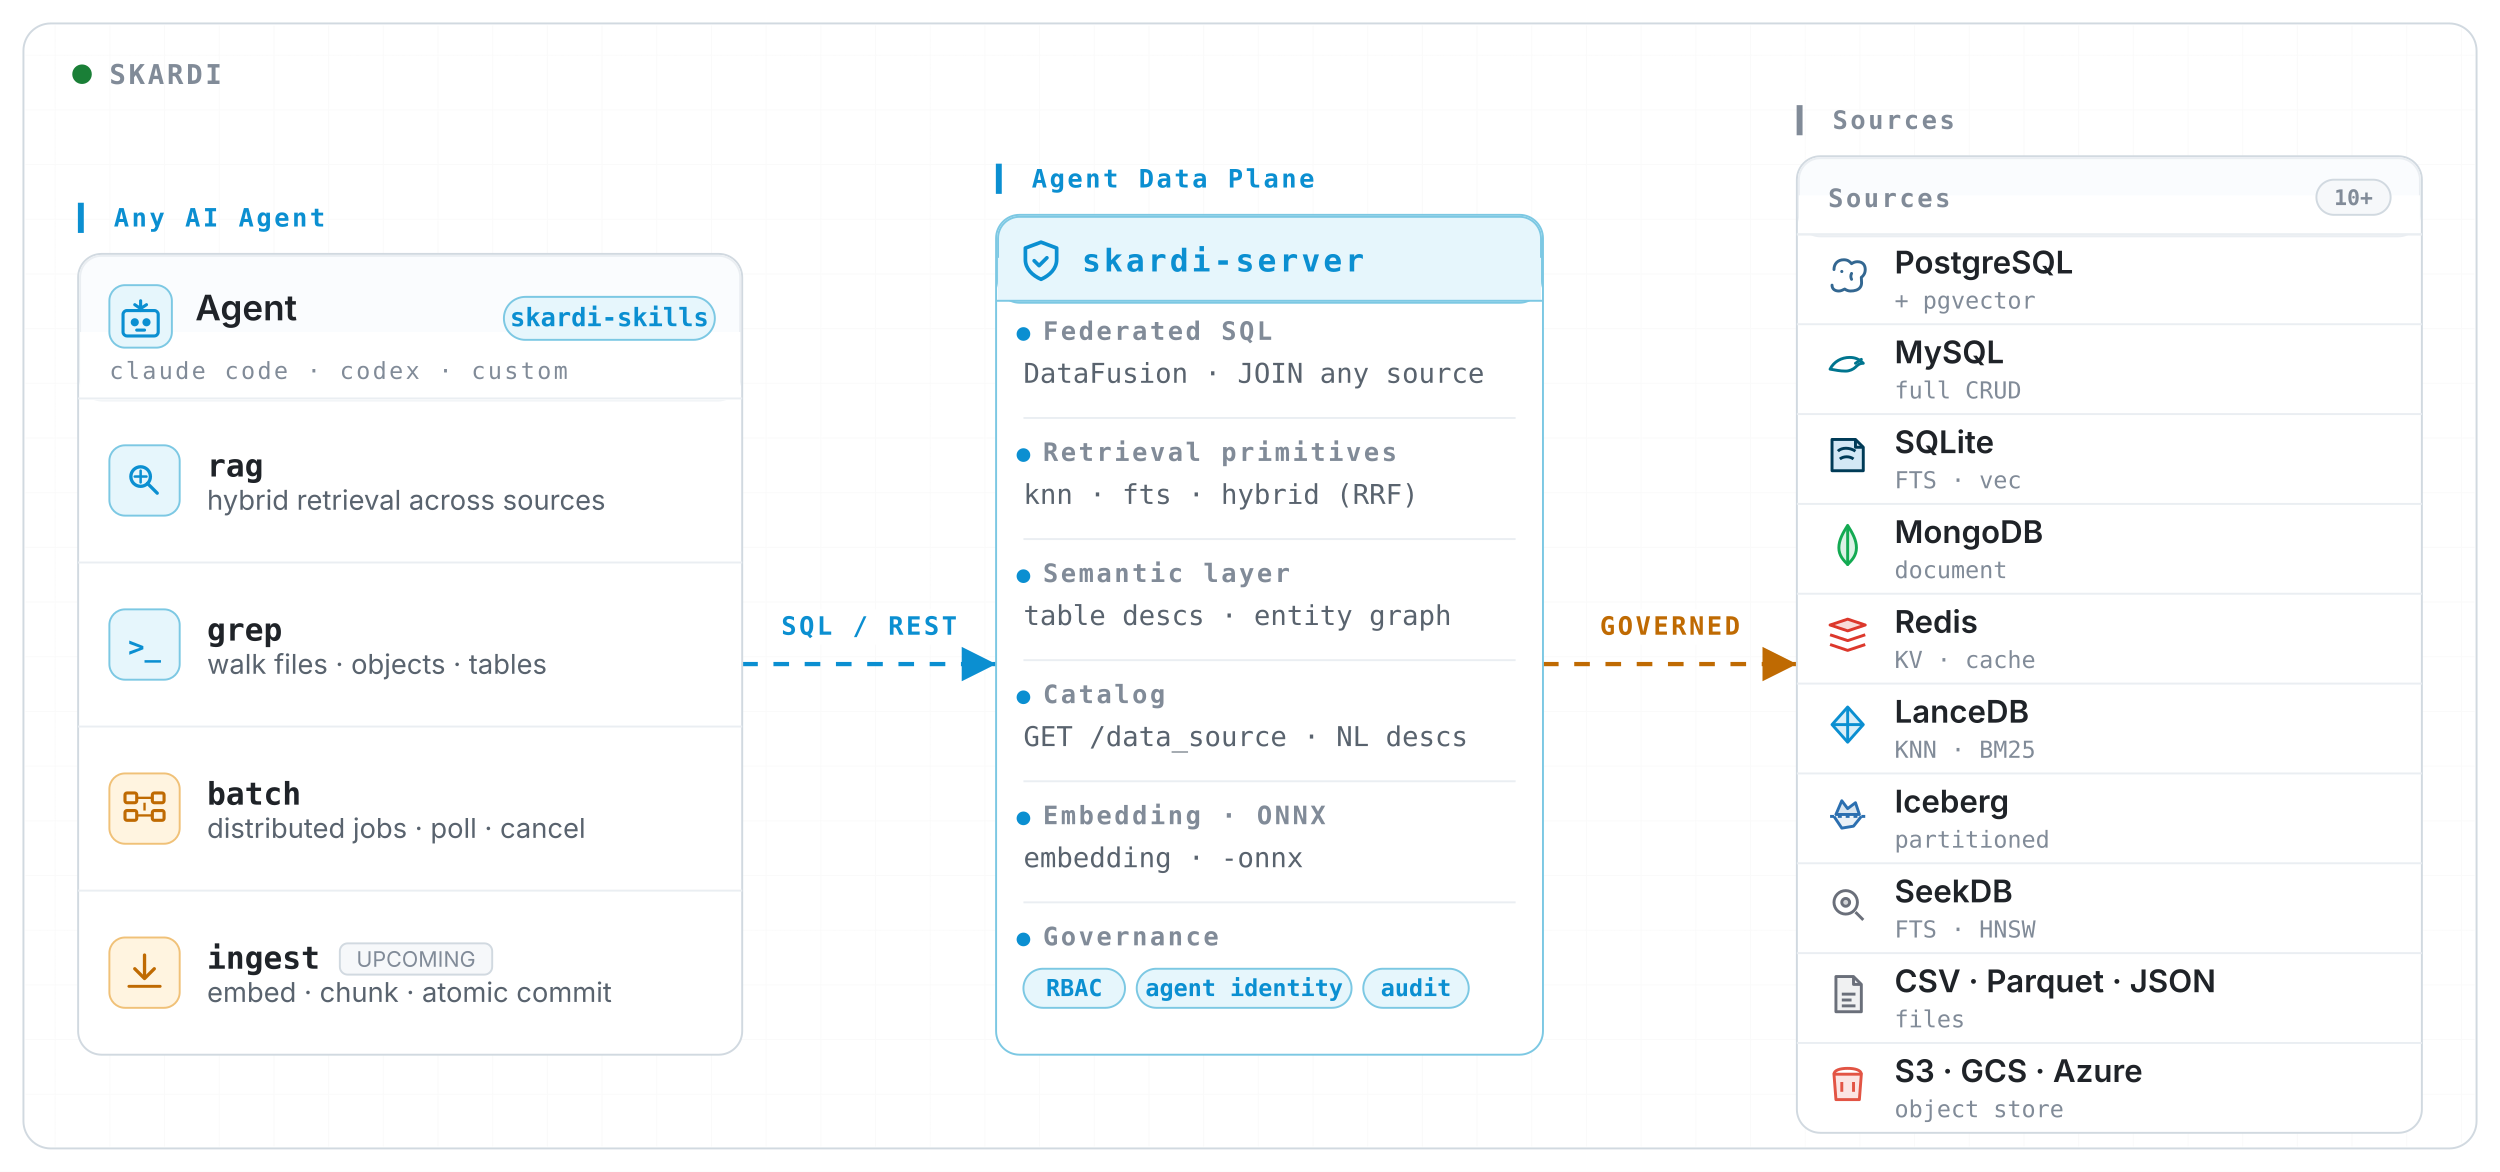
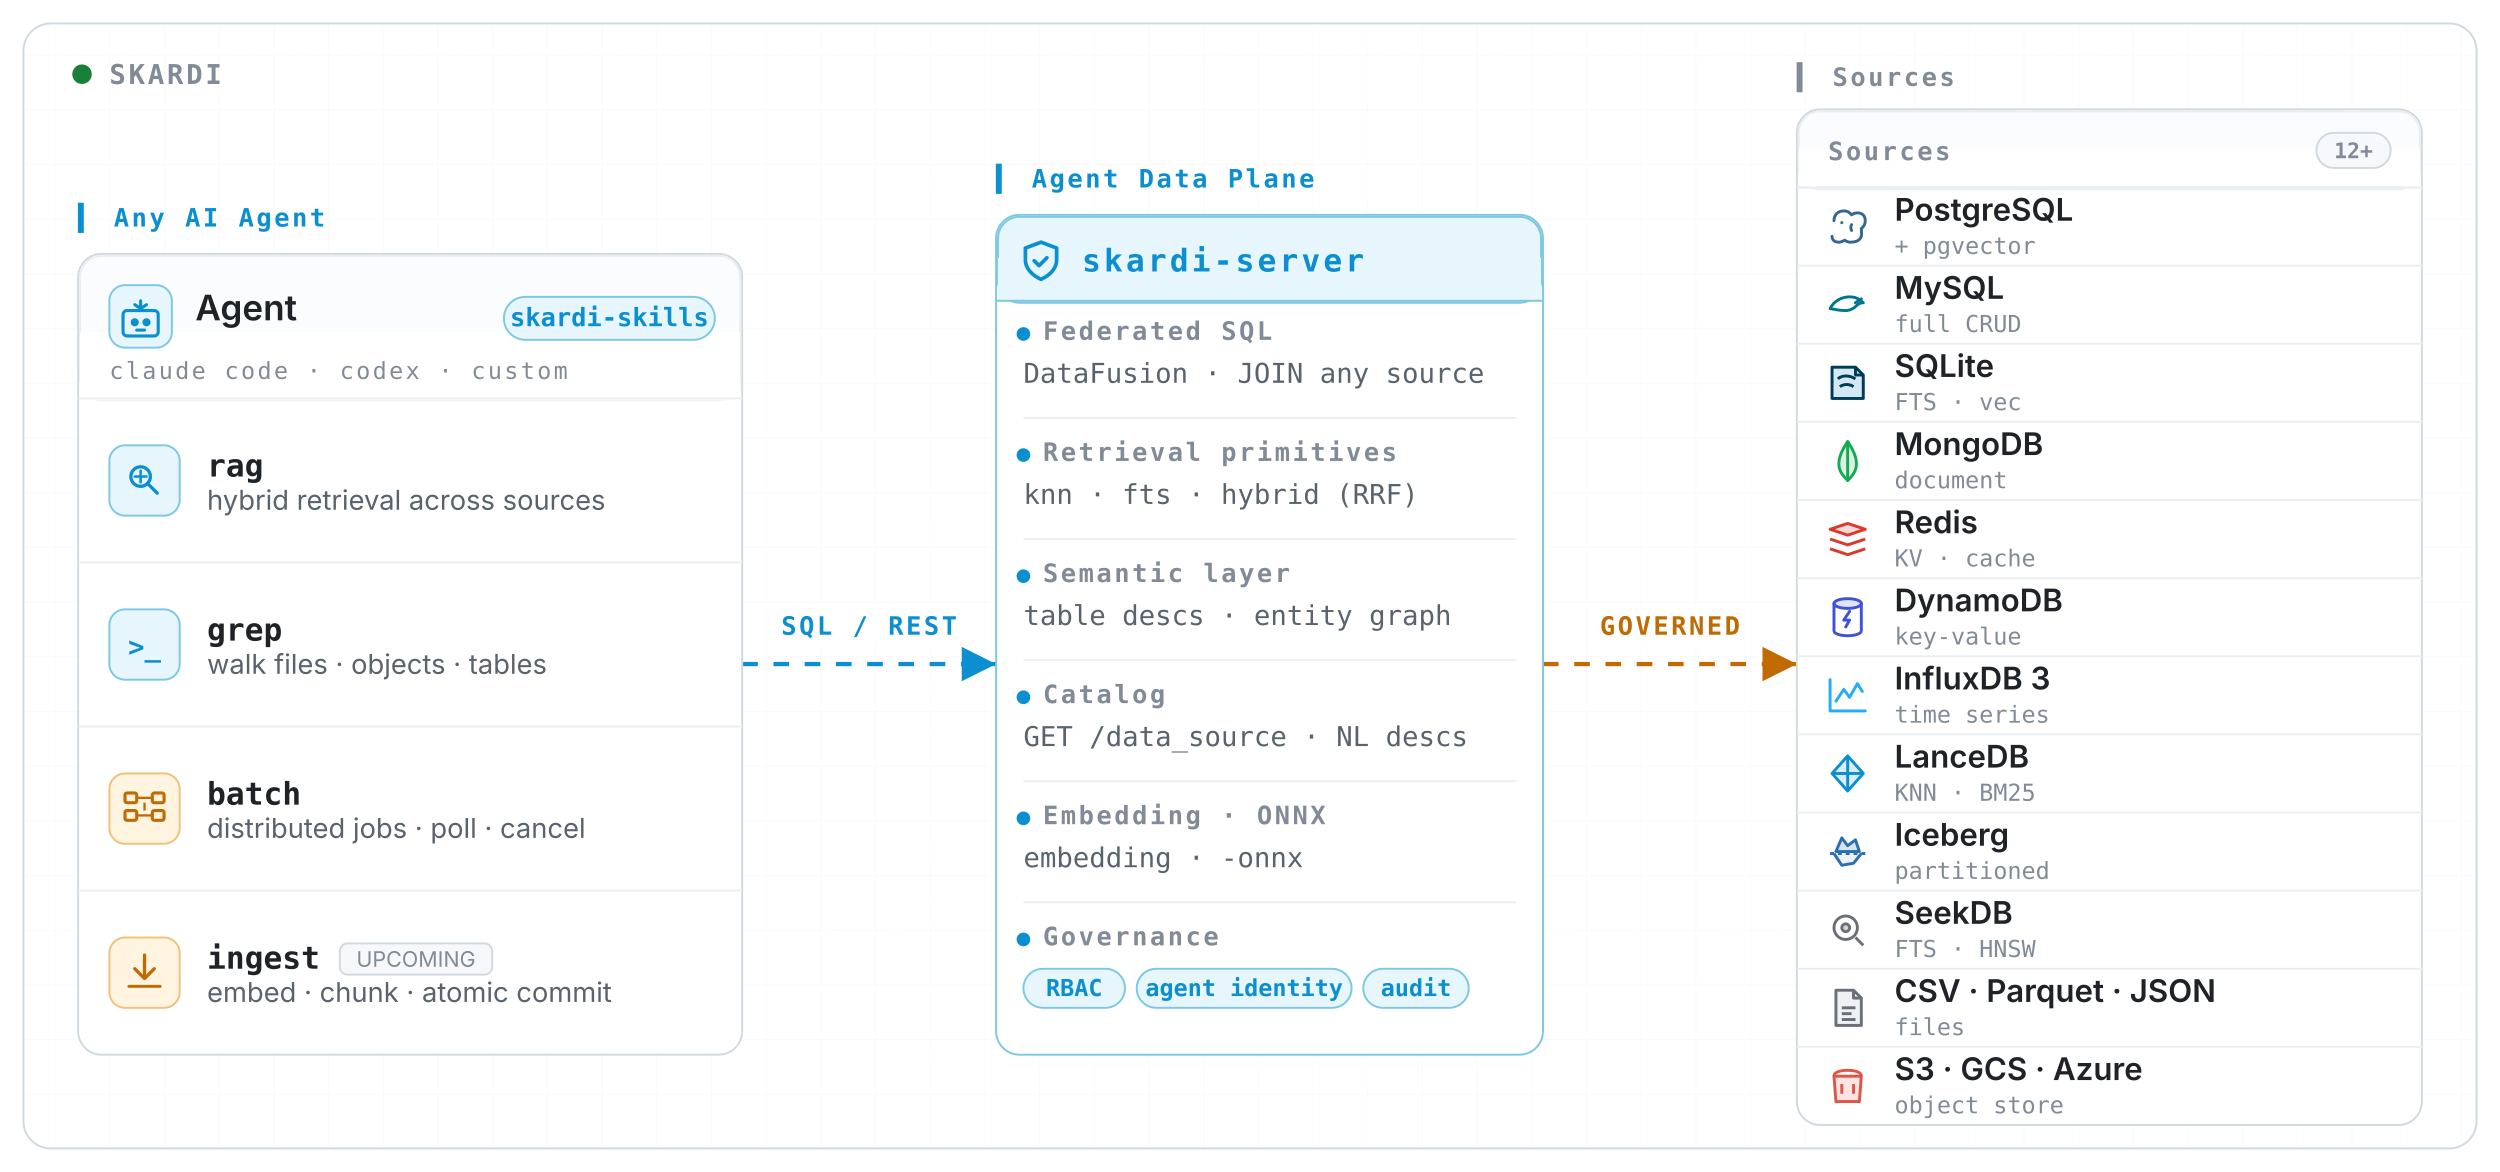
<svg xmlns="http://www.w3.org/2000/svg" viewBox="0 0 1280 600" role="img" aria-labelledby="title desc" font-family="Inter, system-ui, -apple-system, 'Segoe UI', Roboto, sans-serif">
  <defs>
    <style>
      .ink   { fill: #1f2328; }
      .ink2  { fill: #59636e; }
      .ink3  { fill: #818b98; }
      .accent{ fill: #0b8fd1; }
      .warn  { fill: #bf6a02; }
      .mono  { font-family: ui-monospace, 'SF Mono', 'JetBrains Mono', Menlo, Consolas, monospace; }
      .upper { letter-spacing: 0.10em; text-transform: uppercase; }
      .b     { font-weight: 600; }

      .card        { fill: #ffffff; stroke: #d1d9e0; }
      .card-soft   { fill: #f6f8fa; stroke: #e6ebf1; }
      .card-accent { fill: #ffffff; stroke: #7cc8e3; }
      .head-soft   { fill: #fafcfe; stroke: #eaeef2; }
      .head-accent { fill: #e6f6fc; stroke: #7cc8e3; }
      .pill-accent { fill: #e6f6fc; stroke: #7cc8e3; }
      .pill-warn   { fill: #fff4e0; stroke: #f0c178; }
      .pill-base   { fill: #f6f8fa; stroke: #d1d9e0; }
      .divider     { stroke: #eaeef2; stroke-width: 1; }
      .icon-bg     { fill: #e6f6fc; stroke: #7cc8e3; }
      .icon-bg-w   { fill: #fff4e0; stroke: #f0c178; }

      /* Marching-ants flow lines (cocoindex-style) */
      .flow-req  { animation: dash 6s linear infinite; }
      .flow-data { animation: dash-rev 5s linear infinite; }
      @keyframes dash      { to { stroke-dashoffset: -240; } }
      @keyframes dash-rev  { to { stroke-dashoffset:  240; } }

      /* Status dot heartbeat */
      .blink { animation: blink 2.4s ease-in-out infinite; transform-origin: center; }
      @keyframes blink { 0%, 100% { opacity: 1; } 50% { opacity: 0.3; } }

      /* Subtle pulse on the agent-data-plane shield */
      .pulse { animation: pulse 3.2s ease-in-out infinite; transform-origin: center; }
      @keyframes pulse { 0%, 100% { opacity: 1; } 50% { opacity: 0.55; } }

      /* Halo around skardi-server card */
      .halo { animation: halo 3.6s ease-in-out infinite; transform-origin: 700px 325px; }
      @keyframes halo {
        0%, 100% { opacity: 0.22; }
        50%      { opacity: 0.55; }
      }
    </style>
    <marker id="arrow-accent" viewBox="0 0 10 10" refX="10" refY="5" markerWidth="8" markerHeight="8" orient="auto-start-reverse">
      <path d="M0,0 L10,5 L0,10 z" fill="#0b8fd1" />
    </marker>
    <marker id="arrow-warn" viewBox="0 0 10 10" refX="10" refY="5" markerWidth="8" markerHeight="8" orient="auto-start-reverse">
      <path d="M0,0 L10,5 L0,10 z" fill="#bf6a02" />
    </marker>
    <pattern id="grid" width="28" height="28" patternUnits="userSpaceOnUse">
      <path d="M 28 0 L 0 0 0 28" fill="none" stroke="#1f2328" stroke-opacity="0.035" stroke-width="1" />
    </pattern>
  </defs>
  <rect x="0" y="0" width="1280" height="600" fill="#ffffff" />
  <rect x="12" y="12" width="1256" height="576" rx="14" ry="14" fill="#ffffff" stroke="#d1d9e0" />
  <rect x="13" y="13" width="1254" height="574" rx="13" ry="13" fill="url(#grid)" opacity="0.7" />
  <g transform="translate(36, 38)">
    <circle class="blink" cx="6" cy="0" r="5" fill="#1a7f37" />
    <text x="20" y="5" class="mono ink3 upper b" font-size="14">SKARDI</text>
  </g>
  <path d="M 380 340 C 420 340, 470 340, 510 340" fill="none" stroke="#0b8fd1" stroke-width="2.2" stroke-dasharray="8 8" class="flow-req" marker-end="url(#arrow-accent)" />
  <rect x="408" y="312" width="74" height="18" rx="4" ry="4" fill="#ffffff" opacity="0.94" />
  <text x="445" y="325" text-anchor="middle" class="mono accent upper b" font-size="13">SQL / REST</text>
  <path d="M 790 340 C 830 340, 880 340, 920 340" fill="none" stroke="#bf6a02" stroke-width="2.2" stroke-dasharray="8 8" class="flow-data" marker-end="url(#arrow-warn)" />
  <rect x="818" y="312" width="74" height="18" rx="4" ry="4" fill="#ffffff" opacity="0.94" />
  <text x="855" y="325" text-anchor="middle" class="mono warn upper b" font-size="13">GOVERNED</text>
  <text x="40" y="116" class="mono accent upper b" font-size="13">▍ Any AI Agent</text>
  <g transform="translate(40, 130)">
    <rect class="card" x="0" y="0" width="340" height="410" rx="12" ry="12" />
    <rect class="head-soft" x="1" y="1" width="338" height="74" rx="11" ry="11" />
    <rect fill="#ffffff" x="1" y="40" width="338" height="35" />
    <line x1="0" y1="74" x2="340" y2="74" class="divider" />
    <g transform="translate(16, 16)">
      <rect class="icon-bg" x="0" y="0" width="32" height="32" rx="8" ry="8" />
      <g transform="translate(4, 4)" fill="none" stroke="#0b8fd1" stroke-width="1.6" stroke-linecap="round" stroke-linejoin="round">
        <rect x="3" y="9" width="18" height="13" rx="2" />
        <circle cx="9" cy="15" r="1.3" fill="#0b8fd1" />
        <circle cx="15" cy="15" r="1.3" fill="#0b8fd1" />
        <path d="M10 19h4" />
        <path d="M12 4v5M9 6l3 2 3-2" />
      </g>
    </g>
    <text x="60" y="34" class="ink b" font-size="18">Agent</text>
    <text x="16" y="64" class="mono ink3 upper" font-size="12">claude code · codex · custom</text>
    <g transform="translate(218, 22)">
      <rect class="pill-accent" width="108" height="22" rx="11" ry="11" />
      <text x="54" y="15" text-anchor="middle" class="mono accent b" font-size="13">skardi-skills</text>
    </g>
    <line x1="0" y1="158" x2="340" y2="158" class="divider" />
    <line x1="0" y1="242" x2="340" y2="242" class="divider" />
    <line x1="0" y1="326" x2="340" y2="326" class="divider" />
    <g transform="translate(16, 98)">
      <rect class="icon-bg" x="0" y="0" width="36" height="36" rx="8" ry="8" />
      <g transform="translate(8, 8)" fill="none" stroke="#0b8fd1" stroke-width="1.7" stroke-linecap="round">
        <circle cx="8" cy="8" r="5" />
        <path d="M11.5 11.5l5 5" />
        <path d="M5 8h6M8 5v6" stroke-width="1.3" />
      </g>
      <text x="50" y="16" class="mono ink b" font-size="16">rag</text>
      <text x="50" y="33" class="ink2" font-size="14">hybrid retrieval across sources</text>
    </g>
    <g transform="translate(16, 182)">
      <rect class="icon-bg" x="0" y="0" width="36" height="36" rx="8" ry="8" />
      <text x="18" y="24" text-anchor="middle" class="mono accent b" font-size="14">&gt;_</text>
      <text x="50" y="16" class="mono ink b" font-size="16">grep</text>
      <text x="50" y="33" class="ink2" font-size="14">walk files · objects · tables</text>
    </g>
    <g transform="translate(16, 266)">
      <rect class="icon-bg-w" x="0" y="0" width="36" height="36" rx="8" ry="8" />
      <g transform="translate(8, 8)" fill="none" stroke="#bf6a02" stroke-width="1.6" stroke-linejoin="round">
        <rect x="0" y="2" width="6" height="5" rx="1" />
        <rect x="14" y="2" width="6" height="5" rx="1" />
        <rect x="0" y="11" width="6" height="5" rx="1" />
        <rect x="14" y="11" width="6" height="5" rx="1" />
        <path d="M6 4.5h8M6 13.5h8M10 7v4" stroke-width="1.2" />
      </g>
      <text x="50" y="16" class="mono ink b" font-size="16">batch</text>
      <text x="50" y="33" class="ink2" font-size="14">distributed jobs · poll · cancel</text>
    </g>
    <g transform="translate(16, 350)">
      <rect class="icon-bg-w" x="0" y="0" width="36" height="36" rx="8" ry="8" />
      <g transform="translate(8, 8)" fill="none" stroke="#bf6a02" stroke-width="1.7" stroke-linecap="round" stroke-linejoin="round">
        <path d="M10 1v11" />
        <path d="M5 8l5 5 5-5" />
        <path d="M2 17h16" stroke-width="1.5" />
      </g>
      <text x="50" y="16" class="mono ink b" font-size="16">ingest</text>
      <g transform="translate(118, 3)">
        <rect class="pill-base" width="78" height="16" rx="4" ry="4" />
        <text x="39" y="12" text-anchor="middle" class="ink3" font-size="11">UPCOMING</text>
      </g>
      <text x="50" y="33" class="ink2" font-size="14">embed · chunk · atomic commit</text>
    </g>
  </g>
  <text x="510" y="96" class="mono accent upper b" font-size="13">▍ Agent Data Plane</text>
  <g transform="translate(510, 110)">
    <rect class="card-accent" x="0" y="0" width="280" height="430" rx="12" ry="12" />
    <rect class="head-accent" x="1" y="1" width="278" height="44" rx="11" ry="11" />
    <rect fill="#e6f6fc" x="1" y="22" width="278" height="22" />
    <line x1="0" y1="44" x2="280" y2="44" stroke="#7cc8e3" />
    <g transform="translate(14, 14)" class="pulse">
      <g fill="none" stroke="#0b8fd1" stroke-width="1.9" stroke-linejoin="round" stroke-linecap="round">
        <path d="M9 0 L17 3 V9 C17 13.5 13.5 17 9 19 C4.5 17 1 13.5 1 9 V3 Z" />
        <path d="M5.5 9.5l2.5 2.5 4-4" />
      </g>
    </g>
    <text x="44" y="29" class="mono accent b upper" font-size="16">skardi-server</text>
    <g transform="translate(0, 48)">
      <circle cx="14" cy="13" r="3.5" fill="#0b8fd1" />
      <text x="24" y="16" class="mono ink3 upper b" font-size="13">Federated SQL</text>
      <text x="14" y="38" class="mono ink2" font-size="14">DataFusion · JOIN any source</text>
      <line x1="14" y1="56" x2="266" y2="56" class="divider" />
    </g>
    <g transform="translate(0, 110)">
      <circle cx="14" cy="13" r="3.5" fill="#0b8fd1" />
      <text x="24" y="16" class="mono ink3 upper b" font-size="13">Retrieval primitives</text>
      <text x="14" y="38" class="mono ink2" font-size="14">knn · fts · hybrid (RRF)</text>
      <line x1="14" y1="56" x2="266" y2="56" class="divider" />
    </g>
    <g transform="translate(0, 172)">
      <circle cx="14" cy="13" r="3.5" fill="#0b8fd1" />
      <text x="24" y="16" class="mono ink3 upper b" font-size="13">Semantic layer</text>
      <text x="14" y="38" class="mono ink2" font-size="14">table descs · entity graph</text>
      <line x1="14" y1="56" x2="266" y2="56" class="divider" />
    </g>
    <g transform="translate(0, 234)">
      <circle cx="14" cy="13" r="3.5" fill="#0b8fd1" />
      <text x="24" y="16" class="mono ink3 upper b" font-size="13">Catalog</text>
      <text x="14" y="38" class="mono ink2" font-size="14">GET /data_source · NL descs</text>
      <line x1="14" y1="56" x2="266" y2="56" class="divider" />
    </g>
    <g transform="translate(0, 296)">
      <circle cx="14" cy="13" r="3.5" fill="#0b8fd1" />
      <text x="24" y="16" class="mono ink3 upper b" font-size="13">Embedding · ONNX</text>
      <text x="14" y="38" class="mono ink2" font-size="14">embedding · -onnx</text>
      <line x1="14" y1="56" x2="266" y2="56" class="divider" />
    </g>
    <g transform="translate(0, 358)">
      <circle cx="14" cy="13" r="3.5" fill="#0b8fd1" />
      <text x="24" y="16" class="mono ink3 upper b" font-size="13">Governance</text>
      <g transform="translate(14, 28)">
        <g>
          <rect class="pill-accent" width="52" height="20" rx="10" ry="10" />
          <text x="26" y="14" text-anchor="middle" class="mono accent b" font-size="12">RBAC</text>
        </g>
        <g transform="translate(58, 0)">
          <rect class="pill-accent" width="110" height="20" rx="10" ry="10" />
          <text x="55" y="14" text-anchor="middle" class="mono accent b" font-size="12">agent identity</text>
        </g>
        <g transform="translate(174, 0)">
          <rect class="pill-accent" width="54" height="20" rx="10" ry="10" />
          <text x="27" y="14" text-anchor="middle" class="mono accent b" font-size="12">audit</text>
        </g>
      </g>
    </g>
  </g>
-   <text x="920" y="66" class="mono ink3 upper b" font-size="13">▍ Sources</text>
-   <g transform="translate(920, 80)">
-     <rect class="card" x="0" y="0" width="320" height="500" rx="12" ry="12" />
+   <text x="920" y="44" class="mono ink3 upper b" font-size="13">▍ Sources</text>
+   <g transform="translate(920, 56)">
+     <rect class="card" x="0" y="0" width="320" height="520" rx="12" ry="12" />
    <rect class="head-soft" x="1" y="1" width="318" height="40" rx="11" ry="11" />
    <rect fill="#ffffff" x="1" y="20" width="318" height="20" />
    <line x1="0" y1="40" x2="320" y2="40" class="divider" />
    <text x="16" y="26" class="mono ink3 upper b" font-size="13">Sources</text>
    <g transform="translate(266, 12)">
      <rect class="pill-base" width="38" height="18" rx="9" ry="9" />
-       <text x="19" y="13" text-anchor="middle" class="mono ink3 b" font-size="11">10+</text>
+       <text x="19" y="13" text-anchor="middle" class="mono ink3 b" font-size="11">12+</text>
    </g>
    <g class="src-cells">
      <g transform="translate(0, 40)">
        <line x1="0" y1="0" x2="320" y2="0" class="divider" />
-         <g transform="translate(14, 9)" fill="none" stroke="#336791" stroke-width="1.5" stroke-linejoin="round" stroke-linecap="round">
+         <g transform="translate(14, 8)" fill="none" stroke="#336791" stroke-width="1.5" stroke-linejoin="round" stroke-linecap="round">
          <path d="M5 9c0-3 2-5 5-5 2 0 3 .8 4 2 1-.7 2-1 3-1 3 0 4 2 4 4 0 2-1 3.3-2 4 0 2 .5 3.5-.5 5-1 1.5-3 2-5 2-1 0-2-.3-3-1-1 .5-2 1-3 1-2 0-3.5-1-3.5-3" />
          <circle cx="9" cy="10" r=".8" fill="#336791" stroke="none" />
          <path d="M14 11c-.5 1-.5 2 0 3" />
        </g>
-         <text x="50" y="20" class="ink b" font-size="16">PostgreSQL</text>
-         <text x="50" y="38" class="mono ink3" font-size="12">+ pgvector</text>
-       </g>
-       <g transform="translate(0, 86)">
-         <line x1="0" y1="0" x2="320" y2="0" class="divider" />
-         <g transform="translate(14, 9)" fill="none" stroke="#00758F" stroke-width="1.5" stroke-linecap="round" stroke-linejoin="round">
+         <text x="50" y="17" class="ink b" font-size="16">PostgreSQL</text>
+         <text x="50" y="34" class="mono ink3" font-size="12">+ pgvector</text>
+       </g>
+       <g transform="translate(0, 80)">
+         <line x1="0" y1="0" x2="320" y2="0" class="divider" />
+         <g transform="translate(14, 8)" fill="none" stroke="#00758F" stroke-width="1.5" stroke-linecap="round" stroke-linejoin="round">
          <path d="M3 14c2-4 6-6 10-6 3 0 5 1 7 3-2 0-3 1-4 2-1 1-3 2-5 2-3 0-5-.5-8-1Z" />
          <path d="M16 11l3-2" />
          <circle cx="18" cy="10" r=".5" fill="#00758F" stroke="none" />
        </g>
-         <text x="50" y="20" class="ink b" font-size="16">MySQL</text>
-         <text x="50" y="38" class="mono ink3" font-size="12">full CRUD</text>
-       </g>
-       <g transform="translate(0, 132)">
-         <line x1="0" y1="0" x2="320" y2="0" class="divider" />
-         <g transform="translate(14, 9)" fill="none" stroke="#003B57" stroke-width="1.5" stroke-linejoin="round">
+         <text x="50" y="17" class="ink b" font-size="16">MySQL</text>
+         <text x="50" y="34" class="mono ink3" font-size="12">full CRUD</text>
+       </g>
+       <g transform="translate(0, 120)">
+         <line x1="0" y1="0" x2="320" y2="0" class="divider" />
+         <g transform="translate(14, 8)" fill="none" stroke="#003B57" stroke-width="1.5" stroke-linejoin="round">
          <path d="M4 4h12l4 4v12H4z" fill="#0F80CC" fill-opacity=".18" />
          <path d="M7 10c2-2 6-2 9 0M8 14c2-1.5 5-1.5 7 0" />
          <path d="M16 4v4h4" />
        </g>
-         <text x="50" y="20" class="ink b" font-size="16">SQLite</text>
-         <text x="50" y="38" class="mono ink3" font-size="12">FTS · vec</text>
-       </g>
-       <g transform="translate(0, 178)">
-         <line x1="0" y1="0" x2="320" y2="0" class="divider" />
-         <g transform="translate(14, 9)" fill="none" stroke="#13AA52" stroke-width="1.5" stroke-linecap="round" stroke-linejoin="round">
+         <text x="50" y="17" class="ink b" font-size="16">SQLite</text>
+         <text x="50" y="34" class="mono ink3" font-size="12">FTS · vec</text>
+       </g>
+       <g transform="translate(0, 160)">
+         <line x1="0" y1="0" x2="320" y2="0" class="divider" />
+         <g transform="translate(14, 8)" fill="none" stroke="#13AA52" stroke-width="1.5" stroke-linecap="round" stroke-linejoin="round">
          <path d="M12 2c2.5 4 4.5 7.5 4.5 11.5S14 20 12 22c-2-2-4.5-4.5-4.5-8.5S9.5 6 12 2Z" fill="#13AA52" fill-opacity=".15" />
          <path d="M12 4v18" />
        </g>
-         <text x="50" y="20" class="ink b" font-size="16">MongoDB</text>
-         <text x="50" y="38" class="mono ink3" font-size="12">document</text>
-       </g>
-       <g transform="translate(0, 224)">
-         <line x1="0" y1="0" x2="320" y2="0" class="divider" />
-         <g transform="translate(14, 9)" fill="none" stroke="#DC382C" stroke-width="1.5" stroke-linejoin="round">
+         <text x="50" y="17" class="ink b" font-size="16">MongoDB</text>
+         <text x="50" y="34" class="mono ink3" font-size="12">document</text>
+       </g>
+       <g transform="translate(0, 200)">
+         <line x1="0" y1="0" x2="320" y2="0" class="divider" />
+         <g transform="translate(14, 8)" fill="none" stroke="#DC382C" stroke-width="1.5" stroke-linejoin="round">
          <path d="M3 7l9-3 9 3-9 3-9-3Z" fill="#DC382C" fill-opacity=".18" />
          <path d="M3 12l9 3 9-3" />
          <path d="M3 17l9 3 9-3" />
        </g>
-         <text x="50" y="20" class="ink b" font-size="16">Redis</text>
-         <text x="50" y="38" class="mono ink3" font-size="12">KV · cache</text>
-       </g>
-       <g transform="translate(0, 270)">
-         <line x1="0" y1="0" x2="320" y2="0" class="divider" />
-         <g transform="translate(14, 9)" fill="none" stroke="#0b8fd1" stroke-width="1.5" stroke-linejoin="round">
+         <text x="50" y="17" class="ink b" font-size="16">Redis</text>
+         <text x="50" y="34" class="mono ink3" font-size="12">KV · cache</text>
+       </g>
+       <g transform="translate(0, 240)">
+         <line x1="0" y1="0" x2="320" y2="0" class="divider" />
+         <g transform="translate(14, 8)" fill="none" stroke="#4053D6" stroke-width="1.5" stroke-linecap="round" stroke-linejoin="round">
+           <ellipse cx="12" cy="5" rx="7" ry="2.5" fill="#4053D6" fill-opacity=".15" />
+           <path d="M5 5v14c0 1.4 3.1 2.5 7 2.5s7-1.1 7-2.5V5" />
+           <path d="M13 9l-3 4.5h3l-2 3.5" />
+         </g>
+         <text x="50" y="17" class="ink b" font-size="16">DynamoDB</text>
+         <text x="50" y="34" class="mono ink3" font-size="12">key-value</text>
+       </g>
+       <g transform="translate(0, 280)">
+         <line x1="0" y1="0" x2="320" y2="0" class="divider" />
+         <g transform="translate(14, 8)" fill="none" stroke="#22ADF6" stroke-width="1.5" stroke-linecap="round" stroke-linejoin="round">
+           <path d="M3 4v16h18" />
+           <path d="M6 15l4-6 3 4 4-7 2.5 4" />
+         </g>
+         <text x="50" y="17" class="ink b" font-size="16">InfluxDB 3</text>
+         <text x="50" y="34" class="mono ink3" font-size="12">time series</text>
+       </g>
+       <g transform="translate(0, 320)">
+         <line x1="0" y1="0" x2="320" y2="0" class="divider" />
+         <g transform="translate(14, 8)" fill="none" stroke="#0b8fd1" stroke-width="1.5" stroke-linejoin="round">
          <path d="M12 3l8 9-8 9-8-9 8-9Z" fill="#0b8fd1" fill-opacity=".15" />
          <path d="M12 3v18M4 12h16" />
        </g>
-         <text x="50" y="20" class="ink b" font-size="16">LanceDB</text>
-         <text x="50" y="38" class="mono ink3" font-size="12">KNN · BM25</text>
-       </g>
-       <g transform="translate(0, 316)">
-         <line x1="0" y1="0" x2="320" y2="0" class="divider" />
-         <g transform="translate(14, 9)" fill="none" stroke="#2B6FB0" stroke-width="1.5" stroke-linejoin="round">
+         <text x="50" y="17" class="ink b" font-size="16">LanceDB</text>
+         <text x="50" y="34" class="mono ink3" font-size="12">KNN · BM25</text>
+       </g>
+       <g transform="translate(0, 360)">
+         <line x1="0" y1="0" x2="320" y2="0" class="divider" />
+         <g transform="translate(14, 8)" fill="none" stroke="#2B6FB0" stroke-width="1.5" stroke-linejoin="round">
          <path d="M6 12l3-7 3 4 4-3 2 6Z" fill="#2B6FB0" fill-opacity=".18" />
          <path d="M3 13h18" stroke-dasharray="2 2" />
          <path d="M5 13l4 6 6-1 4-5" fill="#2B6FB0" fill-opacity=".10" />
        </g>
-         <text x="50" y="20" class="ink b" font-size="16">Iceberg</text>
-         <text x="50" y="38" class="mono ink3" font-size="12">partitioned</text>
-       </g>
-       <g transform="translate(0, 362)">
-         <line x1="0" y1="0" x2="320" y2="0" class="divider" />
-         <g transform="translate(14, 9)" fill="none" stroke="#6a6f7a" stroke-width="1.5" stroke-linejoin="round">
+         <text x="50" y="17" class="ink b" font-size="16">Iceberg</text>
+         <text x="50" y="34" class="mono ink3" font-size="12">partitioned</text>
+       </g>
+       <g transform="translate(0, 400)">
+         <line x1="0" y1="0" x2="320" y2="0" class="divider" />
+         <g transform="translate(14, 8)" fill="none" stroke="#6a6f7a" stroke-width="1.5" stroke-linejoin="round">
          <circle cx="11" cy="11" r="6" />
          <path d="M16 16l4 4" />
          <circle cx="11" cy="11" r="2" fill="#6a6f7a" fill-opacity=".30" />
        </g>
-         <text x="50" y="20" class="ink b" font-size="16">SeekDB</text>
-         <text x="50" y="38" class="mono ink3" font-size="12">FTS · HNSW</text>
-       </g>
-       <g transform="translate(0, 408)">
-         <line x1="0" y1="0" x2="320" y2="0" class="divider" />
-         <g transform="translate(14, 9)" fill="none" stroke="#6a6f7a" stroke-width="1.5" stroke-linejoin="round">
+         <text x="50" y="17" class="ink b" font-size="16">SeekDB</text>
+         <text x="50" y="34" class="mono ink3" font-size="12">FTS · HNSW</text>
+       </g>
+       <g transform="translate(0, 440)">
+         <line x1="0" y1="0" x2="320" y2="0" class="divider" />
+         <g transform="translate(14, 8)" fill="none" stroke="#6a6f7a" stroke-width="1.5" stroke-linejoin="round">
          <path d="M6 3h9l4 4v14H6z" fill="#6a6f7a" fill-opacity=".10" />
          <path d="M15 3v4h4" />
          <path d="M9 12h7M9 15h5M9 18h7" />
        </g>
-         <text x="50" y="20" class="ink b" font-size="16">CSV · Parquet · JSON</text>
-         <text x="50" y="38" class="mono ink3" font-size="12">files</text>
-       </g>
-       <g transform="translate(0, 454)">
-         <line x1="0" y1="0" x2="320" y2="0" class="divider" />
-         <g transform="translate(14, 9)" fill="none" stroke="#E25444" stroke-width="1.5" stroke-linejoin="round">
+         <text x="50" y="17" class="ink b" font-size="16">CSV · Parquet · JSON</text>
+         <text x="50" y="34" class="mono ink3" font-size="12">files</text>
+       </g>
+       <g transform="translate(0, 480)">
+         <line x1="0" y1="0" x2="320" y2="0" class="divider" />
+         <g transform="translate(14, 8)" fill="none" stroke="#E25444" stroke-width="1.5" stroke-linejoin="round">
          <path d="M5 7h14l-1 13H6Z" fill="#E25444" fill-opacity=".15" />
          <path d="M5 7c0-2 3-3 7-3s7 1 7 3" />
          <path d="M9 11v5M15 11v5" />
        </g>
-         <text x="50" y="20" class="ink b" font-size="16">S3 · GCS · Azure</text>
-         <text x="50" y="38" class="mono ink3" font-size="12">object store</text>
+         <text x="50" y="17" class="ink b" font-size="16">S3 · GCS · Azure</text>
+         <text x="50" y="34" class="mono ink3" font-size="12">object store</text>
      </g>
    </g>
  </g>
</svg>
